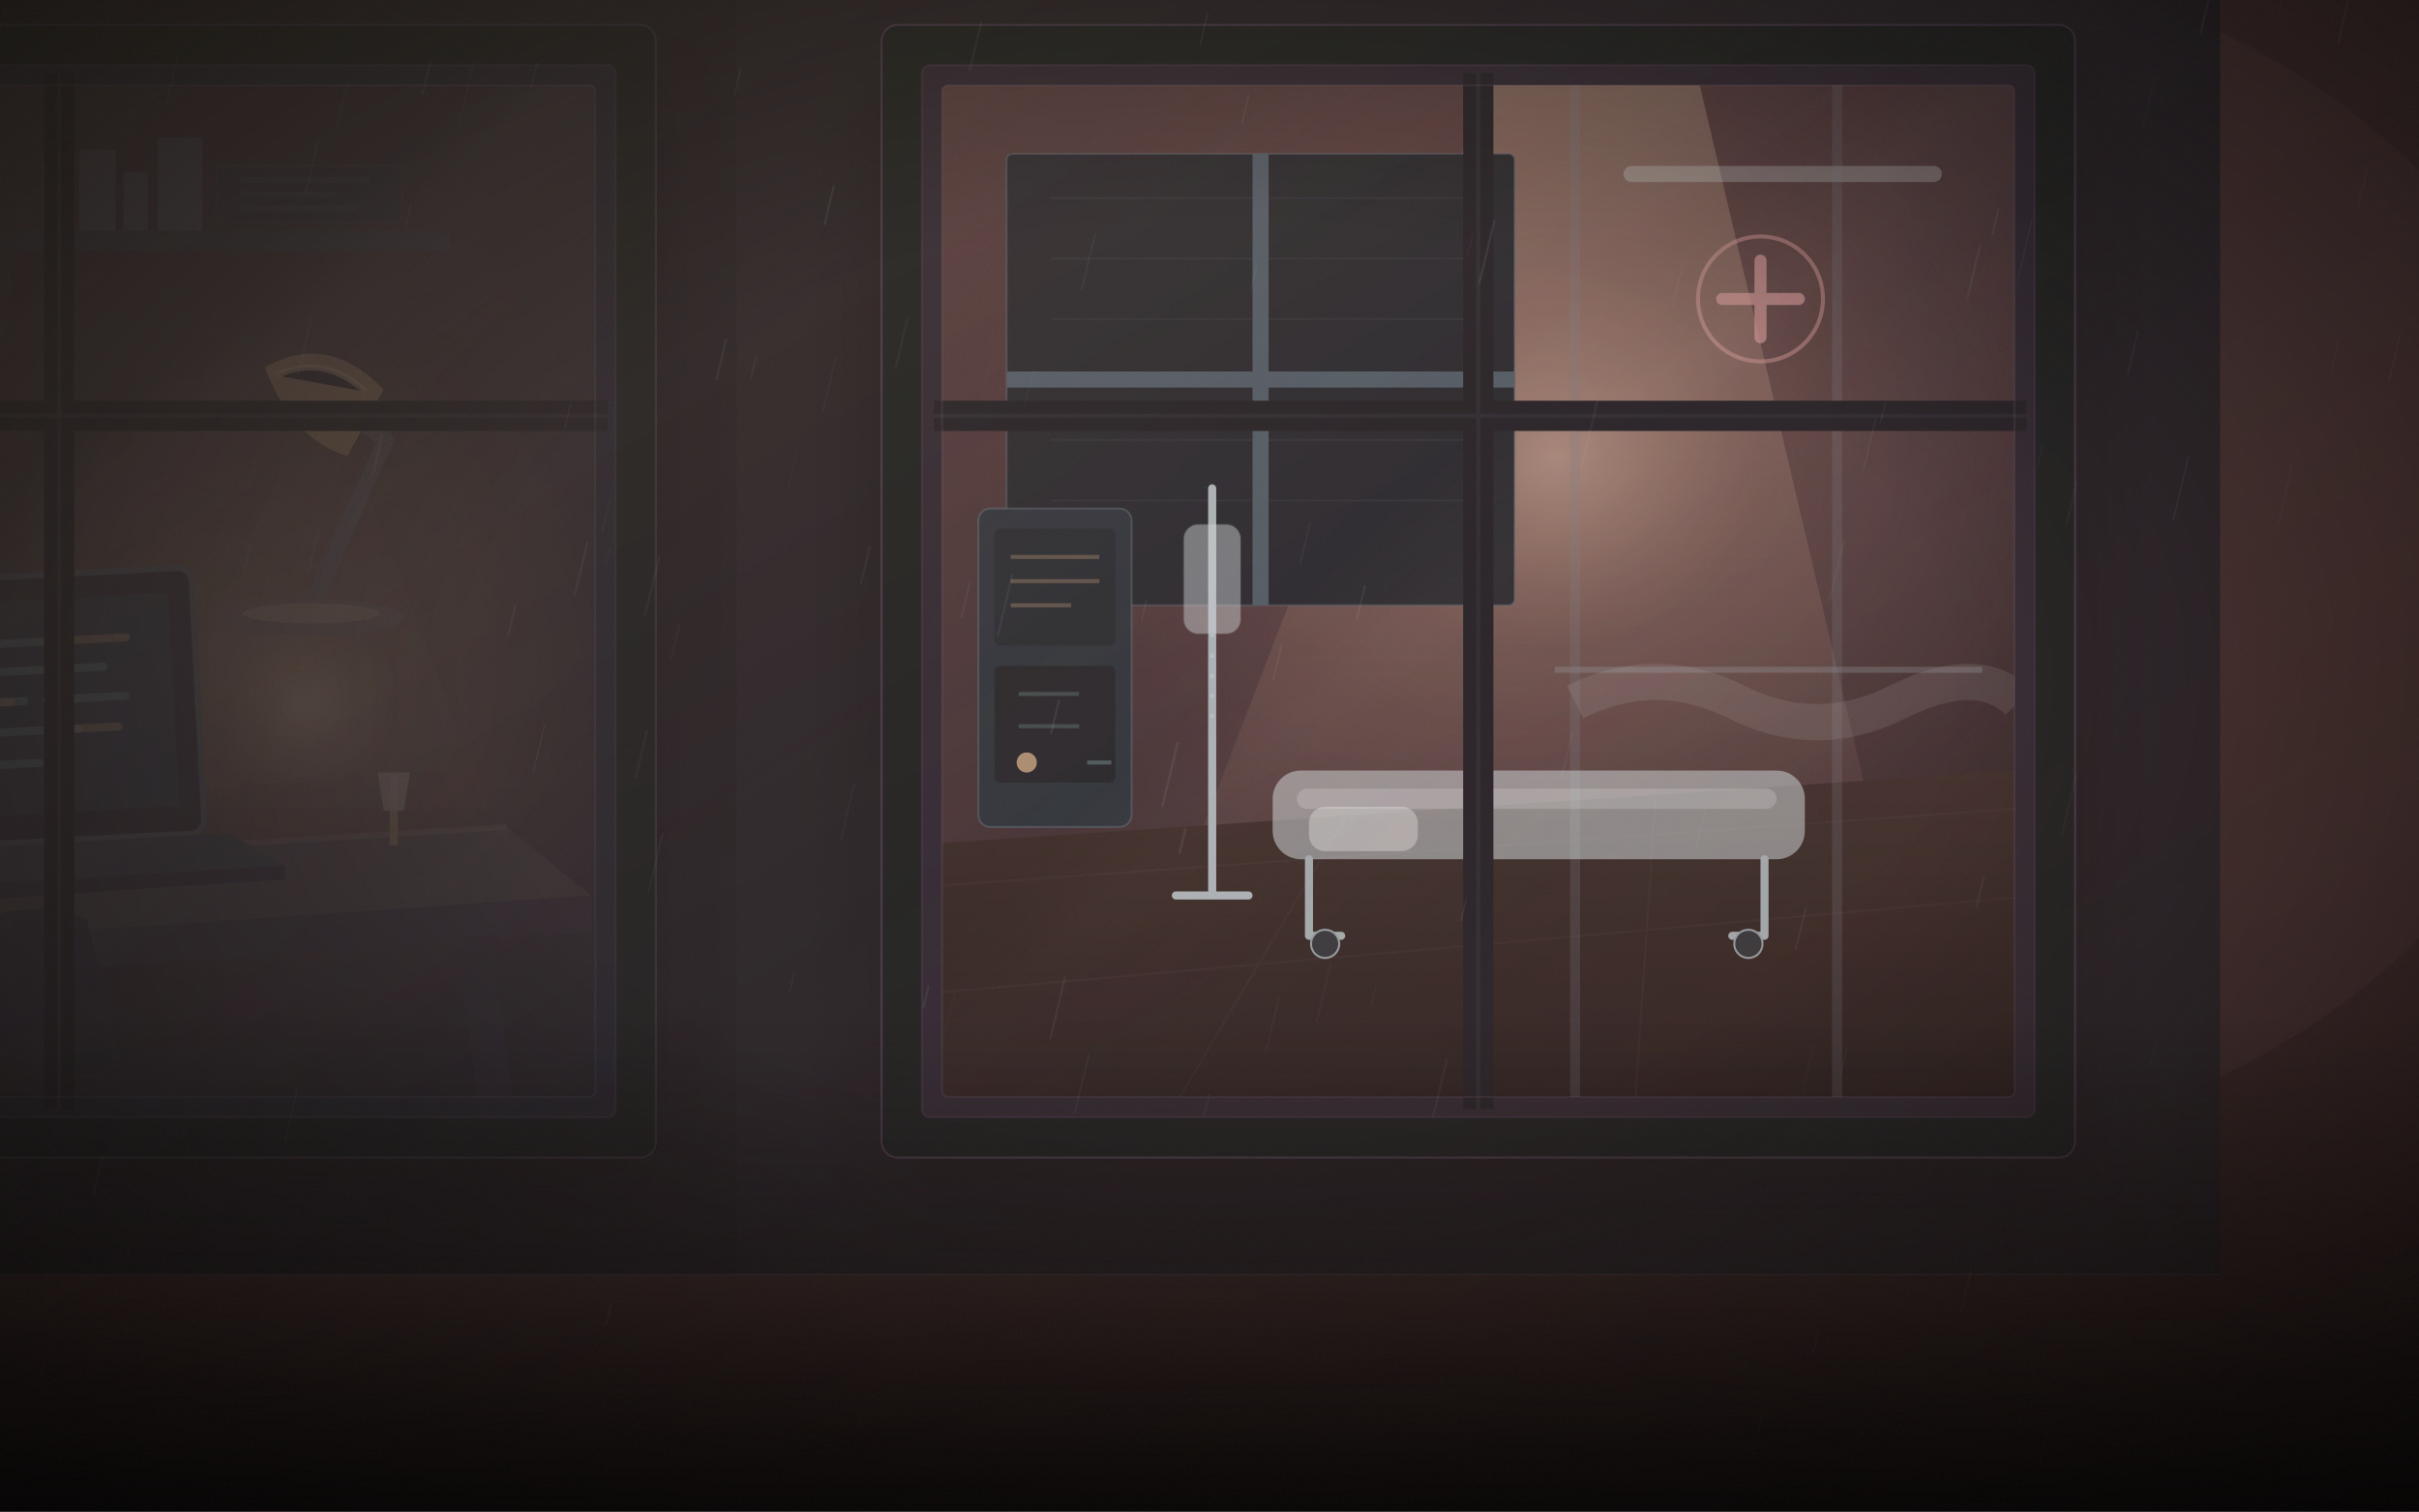
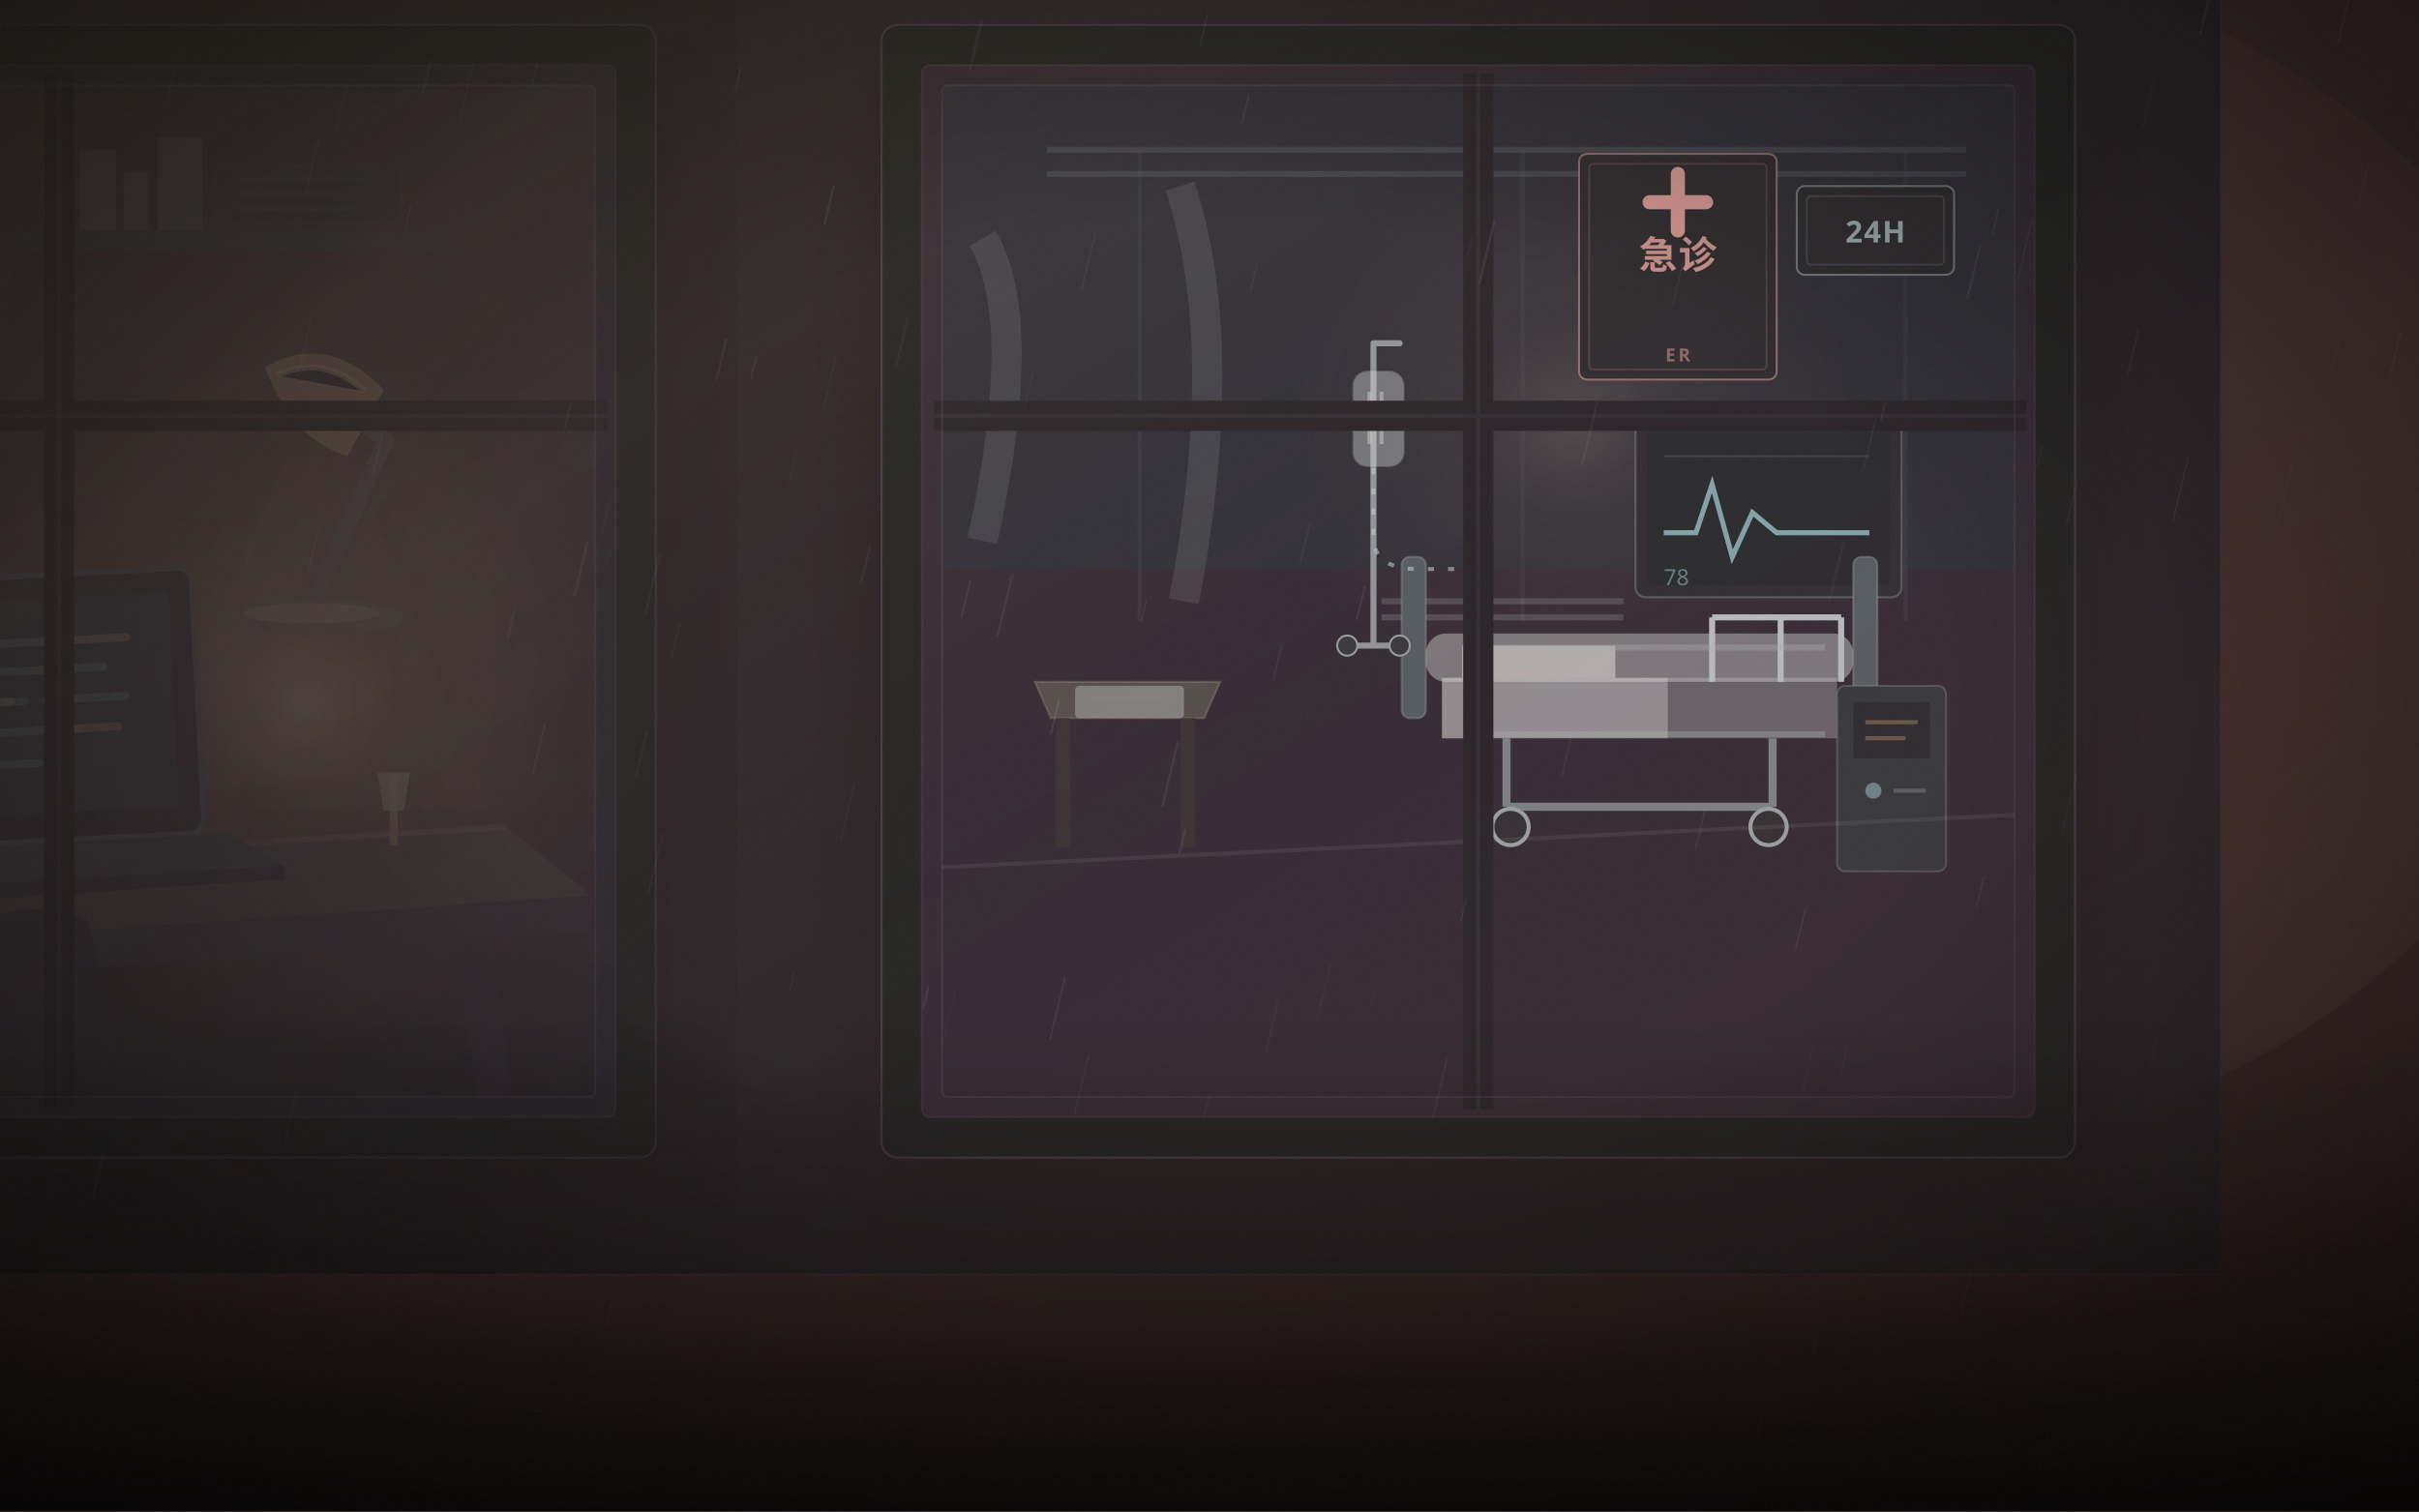
<svg xmlns="http://www.w3.org/2000/svg" viewBox="0 0 1440 900" preserveAspectRatio="xMidYMid slice" role="img" aria-labelledby="title desc">
  <style>
  .rain-drift { animation: rain-drift 11s ease-in-out infinite; }
  .mote { animation-name: mote-rise; animation-duration: 12s; animation-timing-function: ease-in-out; animation-iteration-count: infinite; opacity: 0; }
  .glow-drift { animation: glow-drift 14s ease-in-out infinite; }
  .sway { animation: sway 11s ease-in-out infinite; transform-box: fill-box; transform-origin: 50% 50%; }
  .drift { animation: drift 15s ease-in-out infinite; transform-box: fill-box; transform-origin: 50% 50%; }
  .spin { animation: spin 34s linear infinite; transform-box: fill-box; transform-origin: 50% 100%; }
  .pulse { animation: pulse 2.4s ease-in-out infinite; transform-box: fill-box; transform-origin: 50% 100%; }
  .ring { animation: ring 6.4s ease-out infinite; transform-box: fill-box; transform-origin: 50% 50%; }
  .rise { animation: rise 7s ease-in-out infinite; }
  .flow { animation: flow 7s linear infinite; }
  .blink { animation: blink 1.3s steps(2, start) infinite; }
  .signal-flow { animation: signal-flow 6s linear infinite; }
  @keyframes rain-drift { 0%, 100% { transform: translate(0px, 0px); } 50% { transform: translate(-14px, 24px); } }
  @keyframes mote-rise { 0% { opacity: 0; transform: translate(0px, 0px); } 16% { opacity: .5; } 62% { opacity: .26; } 100% { opacity: 0; transform: translate(-10px, -54px); } }
  @keyframes glow-drift { 0%, 100% { transform: translate(0px, 0px); } 50% { transform: translate(7px, -6px); } }
  @keyframes sway { 0%, 100% { transform: rotate(-1.4deg) translateY(0px); } 50% { transform: rotate(1.4deg) translateY(-4px); } }
  @keyframes drift { 0%, 100% { transform: translate(0px, 0px); } 50% { transform: translate(6px, -8px); } }
  @keyframes spin { to { transform: rotate(360deg); } }
  @keyframes pulse { 0%, 100% { transform: scaleY(.32); } 50% { transform: scaleY(1); } }
  @keyframes ring { 0% { transform: scale(.5); opacity: .55; } 68% { opacity: .14; } 100% { transform: scale(2.4); opacity: 0; } }
  @keyframes rise { 0% { opacity: 0; transform: translateY(6px); } 35% { opacity: .55; } 100% { opacity: 0; transform: translateY(-16px); } }
  @keyframes flow { to { stroke-dashoffset: -120; } }
  @keyframes blink { 0%, 49% { opacity: 1; } 50%, 100% { opacity: 0; } }
  @keyframes signal-flow { to { stroke-dashoffset: -96; } }
  @media (prefers-reduced-motion: reduce) { .anim { animation: none !important; } }
</style>
  <defs>
    <linearGradient id="night" x1="0" y1="0" x2="1" y2="1">
      <stop stop-color="#120d0c" />
      <stop offset=".46" stop-color="#2b1c1c" />
      <stop offset="1" stop-color="#160f0e" />
    </linearGradient>
    <linearGradient id="dawn" x1="0" y1="0" x2="0" y2="1">
      <stop stop-color="#e2a276" stop-opacity=".36" />
      <stop offset=".48" stop-color="#8b5e5e" stop-opacity=".15" />
      <stop offset="1" stop-color="#17110f" stop-opacity="0" />
    </linearGradient>
    <linearGradient id="warmWash" x1="0" y1="0" x2="1" y2="1">
      <stop stop-color="#efb77d" stop-opacity=".2" />
      <stop offset=".5" stop-color="#dca18c" stop-opacity=".13" />
      <stop offset="1" stop-color="#c98370" stop-opacity=".18" />
    </linearGradient>
    <linearGradient id="leftRoom" x1="0" y1="0" x2=".85" y2="1">
      <stop stop-color="#3b2c24" />
      <stop offset=".55" stop-color="#2a211d" />
      <stop offset="1" stop-color="#15100e" />
    </linearGradient>
    <linearGradient id="rightRoom" x1=".2" y1="0" x2=".8" y2="1">
      <stop stop-color="#3b292c" />
      <stop offset=".58" stop-color="#2b2025" />
      <stop offset="1" stop-color="#171114" />
    </linearGradient>
    <linearGradient id="floor" x1="0" y1="0" x2="0" y2="1">
      <stop stop-color="#261c18" />
      <stop offset="1" stop-color="#0e0b0a" />
    </linearGradient>
    <linearGradient id="glass" x1="0" y1="0" x2="1" y2="1">
      <stop stop-color="#d5b497" stop-opacity=".13" />
      <stop offset=".42" stop-color="#62483f" stop-opacity=".05" />
      <stop offset=".48" stop-color="#f4d7b6" stop-opacity=".13" />
      <stop offset="1" stop-color="#211512" stop-opacity=".03" />
    </linearGradient>
    <linearGradient id="spotlight" x1="0" y1="0" x2="0" y2="1">
      <stop stop-color="#ffe0b6" stop-opacity=".27" />
      <stop offset="1" stop-color="#d9a18b" stop-opacity="0" />
    </linearGradient>
    <linearGradient id="bottomShade" x1="0" y1="0" x2="0" y2="1">
      <stop stop-color="#100b09" stop-opacity="0" />
      <stop offset=".56" stop-color="#100b09" stop-opacity=".46" />
      <stop offset="1" stop-color="#0b0807" stop-opacity=".94" />
    </linearGradient>
    <radialGradient id="lampGlow">
      <stop stop-color="#ffe0a8" stop-opacity=".78" />
      <stop offset=".26" stop-color="#f4bd78" stop-opacity=".3" />
      <stop offset="1" stop-color="#e6a053" stop-opacity="0" />
    </radialGradient>
    <radialGradient id="stageGlow">
      <stop stop-color="#ffd8bd" stop-opacity=".48" />
      <stop offset=".35" stop-color="#dda088" stop-opacity=".18" />
      <stop offset="1" stop-color="#aa6e63" stop-opacity="0" />
    </radialGradient>
    <radialGradient id="vignette" cx=".5" cy=".45" r=".72">
      <stop offset=".42" stop-color="#000" stop-opacity="0" />
      <stop offset="1" stop-color="#000" stop-opacity=".66" />
    </radialGradient>
    <filter id="blur8" x="-50%" y="-50%" width="200%" height="200%">
      <feGaussianBlur stdDeviation="8" />
    </filter>
    <filter id="blur24" x="-50%" y="-50%" width="200%" height="200%">
      <feGaussianBlur stdDeviation="24" />
    </filter>
    <filter id="shadow" x="-30%" y="-30%" width="160%" height="160%">
      <feDropShadow dx="0" dy="16" stdDeviation="22" flood-color="#000" flood-opacity=".55" />
    </filter>
    <filter id="grain">
      <feTurbulence type="fractalNoise" baseFrequency=".72" numOctaves="3" seed="27" stitchTiles="stitch" />
      <feColorMatrix type="saturate" values="0" />
      <feComponentTransfer>
        <feFuncA type="table" tableValues="0 .075" />
      </feComponentTransfer>
    </filter>
    <clipPath id="leftClip">
      <rect x="102" y="164" width="532" height="502" rx="3" />
    </clipPath>
    <clipPath id="rightClip">
      <rect x="806" y="164" width="532" height="502" rx="3" />
    </clipPath>
  </defs>
  <rect width="1440" height="900" fill="url(#night)" />
  <ellipse cx="360" cy="340" rx="460" ry="370" fill="#b47b58" opacity=".09" />
  <ellipse cx="1100" cy="330" rx="440" ry="360" fill="#a86c6c" opacity=".1" />
  <g transform="translate(0 -60) translate(-406.4 -86.0) scale(1.2)">
    <path d="M0 112H1440V754H0Z" fill="#080d15" opacity=".9" />
    <path d="M0 112H1440M0 754H1440" stroke="#6d8296" stroke-opacity=".14" />
    <g filter="url(#shadow)">
      <rect x="72" y="134" width="592" height="562" rx="8" fill="#05090f" stroke="#344250" stroke-opacity=".55" />
      <rect x="92" y="154" width="552" height="522" rx="4" fill="#111923" stroke="#637484" stroke-opacity=".18" />
      <rect x="776" y="134" width="592" height="562" rx="8" fill="#05090f" stroke="#454057" stroke-opacity=".58" />
      <rect x="796" y="154" width="552" height="522" rx="4" fill="#171522" stroke="#756887" stroke-opacity=".18" />
    </g>
    <g opacity="0.32">
      <g clip-path="url(#leftClip)">
        <rect x="102" y="164" width="532" height="502" fill="url(#leftRoom)" />
        <ellipse cx="444" cy="440" rx="250" ry="240" fill="url(#lampGlow)" opacity=".26" />
        <path d="M102 540L634 498V666H102Z" fill="url(#floor)" />
        <path d="M102 550L634 508M102 603L634 552M210 666L328 520M420 666L448 514" stroke="#80909a" stroke-opacity=".06" />
        <rect x="126" y="192" width="188" height="266" rx="3" fill="#080e16" stroke="#4b5d6b" stroke-opacity=".5" />
        <rect x="132" y="198" width="176" height="254" fill="#0d1a28" />
        <ellipse cx="202" cy="258" rx="142" ry="124" fill="#345574" opacity=".14" />
        <path d="M120 410V332H151V366H178V294H211V350H242V270H270V324H310V462H120Z" fill="#080f19" />
        <path d="M151 350H158V360H151ZM188 318H195V329H188ZM249 294H256V305H249ZM277 346H284V357H277ZM188 374H195V385H188ZM249 338H256V349H249Z" fill="#d5b878" opacity=".48" />
        <rect x="132" y="198" width="176" height="254" fill="url(#glass)" />
        <path d="M220 198V452M132 326H308" stroke="#334652" stroke-width="8" />
        <path d="M220 198V452M132 326H308" stroke="#8295a1" stroke-opacity=".12" stroke-width="2" />
        <rect x="344" y="236" width="218" height="10" rx="2" fill="#29343e" />
        <path d="M360 202H374V236H360ZM378 196H396V236H378ZM400 207H412V236H400ZM417 190H439V236H417Z" fill="#58606a" />
        <rect x="446" y="204" width="92" height="28" rx="2" fill="#1a252f" stroke="#83919a" stroke-opacity=".15" />
        <path d="M458 211H522M458 218H506M458 225H516" stroke="#8b9ba3" stroke-opacity=".22" stroke-width="3" />
        <g class="anim glow-drift">
          <ellipse cx="490" cy="470" rx="176" ry="172" fill="url(#lampGlow)" />
        </g>
        <path d="M493 423L530 340M530 340L500 318" stroke="#5b5e60" stroke-width="8" stroke-linecap="round" />
        <path d="M470 304Q501 286 529 315L511 348Q484 340 470 304Z" fill="#c59b63" />
        <path d="M476 308Q499 297 520 316" stroke="#ffe0a4" stroke-opacity=".65" stroke-width="3" />
        <ellipse cx="493" cy="428" rx="46" ry="9" fill="#6c6558" />
        <ellipse cx="493" cy="426" rx="34" ry="5" fill="#d3b785" opacity=".55" />
        <path d="M481 348L405 523H581L514 348Z" fill="#f2bd78" opacity=".065" />
        <path d="M138 560L590 532L632 566L110 602Z" fill="#463e35" />
        <path d="M110 602L632 566V584L110 622Z" fill="#24252a" />
        <path d="M154 614L150 666M574 586L584 666" stroke="#1a1d23" stroke-width="17" />
        <path d="M138 560L590 532" stroke="#b49670" stroke-opacity=".35" stroke-width="3" />
        <rect x="247" y="408" width="190" height="132" rx="7" fill="#080d12" stroke="#4c5b64" stroke-width="3" transform="rotate(-3 342 474)" />
        <rect x="259" y="420" width="166" height="106" rx="2" fill="#102633" transform="rotate(-3 342 474)" />
        <g transform="rotate(-3 342 474)" stroke-linecap="round">
          <path d="M276 441H323M334 441H368M276 455H305M315 455H391M290 470H351M362 470H401M290 485H325M335 485H377M276 501H312M325 501H357" stroke="#75b6b6" stroke-opacity=".65" stroke-width="4" />
          <path d="M374 441H403M320 470H344M367 485H397" stroke="#d1aa72" stroke-opacity=".7" stroke-width="4" />
        </g>
        <path d="M222 548L452 535L480 551L206 568Z" fill="#293138" />
        <path d="M206 568L480 551V558L208 576Z" fill="#12181d" />
        <rect x="158" y="526" width="66" height="12" rx="2" fill="#5f5142" transform="rotate(-3 191 532)" />
        <rect x="164" y="511" width="58" height="13" rx="2" fill="#344b56" transform="rotate(-3 193 518)" />
        <path d="M534 506V541" stroke="#b28a55" stroke-width="4" />
        <path d="M526 505H542L539 524H529Z" fill="#d2c2a1" opacity=".75" />
        <path d="M322 582Q350 566 382 578L398 650H306Z" fill="#11171e" opacity=".88" />
      </g>
    </g>
    <g opacity="1.12">
-       <g clip-path="url(#rightClip)">
-         <rect x="806" y="164" width="532" height="502" fill="url(#rightRoom)" />
-         <g class="anim glow-drift">
-           <ellipse cx="1110" cy="348" rx="290" ry="268" fill="url(#stageGlow)" />
+       <rect x="806" y="164" width="532" height="240" fill="#0a222c" opacity=".44" />
+       <g class="anim glow-drift">
+         <ellipse cx="1120" cy="330" rx="150" ry="140" fill="url(#stageGlow)" opacity=".34" />
+       </g>
+       <path fill="none" d="M858 196H1314M858 208H1314" stroke="#5e737d" stroke-opacity=".3" stroke-width="3" />
+       <path fill="none" d="M904 196V430M1094 196V430M1284 196V430" stroke="#334a54" stroke-opacity=".24" stroke-width="2" />
+       <g transform="translate(1122 198)">
+         <rect width="98" height="112" rx="4" fill="#0d161c" stroke="#e0a09b" stroke-opacity=".55" />
+         <rect x="5" y="5" width="88" height="102" rx="2" fill="none" stroke="#e0a09b" stroke-opacity=".18" />
+         <path fill="none" d="M49 24H49M49 10V38M35 24H63" stroke="#dd9b95" stroke-width="7" stroke-linecap="round" />
+         <text x="49" y="57" font-family="'PingFang SC','Hiragino Sans GB','Microsoft YaHei',sans-serif" font-size="19" font-weight="600" fill="#e0a09b" fill-opacity="0.92" text-anchor="middle" letter-spacing="0.6">急诊</text>
+         <text x="49" y="103" font-family="'PingFang SC','Hiragino Sans GB','Microsoft YaHei',sans-serif" font-size="9" font-weight="600" fill="#e0a09b" fill-opacity="0.55" text-anchor="middle" letter-spacing="1.4">ER</text>
+       </g>
+       <g transform="translate(1230 214)">
+         <rect width="78" height="44" rx="4" fill="#0d161c" stroke="#9fc3c7" stroke-opacity=".55" />
+         <rect x="5" y="5" width="68" height="34" rx="2" fill="none" stroke="#9fc3c7" stroke-opacity=".18" />
+         <text x="39" y="28" font-family="'PingFang SC','Hiragino Sans GB','Microsoft YaHei',sans-serif" font-size="14.96" font-weight="600" fill="#9fc3c7" fill-opacity="0.92" text-anchor="middle" letter-spacing="0.6">24H</text>
+       </g>
+       <g transform="translate(1150 330)">
+         <rect width="132" height="88" rx="5" fill="#101920" stroke="#8fa1a8" stroke-opacity=".4" />
+         <rect x="6" y="6" width="120" height="76" rx="2" fill="#09151c" />
+         <path d="M14 56H30L38 32L48 68L58 46L70 56H116" fill="none" stroke="#8fd0d6" stroke-opacity=".8" stroke-width="2.5" />
+         <path fill="none" d="M14 18H116" stroke="#8fd0d6" stroke-opacity=".16" />
+         <text x="14" y="82" font-family="'PingFang SC','Hiragino Sans GB','Microsoft YaHei',sans-serif" font-size="11" fill="#8fd0d6" fill-opacity=".55">78</text>
+       </g>
+       <g transform="translate(1024 420)">
+         <path fill="none" d="M0 0H120M0 8H120" stroke="#8b9ba2" stroke-opacity=".3" stroke-width="3" />
+         <g transform="translate(10 56)">
+           <rect x="0" y="-78" width="12" height="80" rx="4" fill="#3f525a" stroke="#a7b8bc" stroke-opacity=".32" />
+           <rect x="224" y="-78" width="12" height="80" rx="4" fill="#3f525a" stroke="#a7b8bc" stroke-opacity=".32" />
+           <rect x="12" y="-40" width="212" height="24" rx="10" fill="#dce8e8" opacity=".44" />
+           <path d="M20 -18H216V12H20Z" fill="#c9dadb" opacity=".34" />
+           <path d="M20 -18H132V12H20Z" fill="#eef6f4" opacity=".34" />
+           <path d="M30 -34H106V-18H30Z" fill="#f1f6f2" opacity=".52" />
+           <path fill="none" d="M154 -48H218M154 -48V-16M188 -48V-16M218 -48V-16" stroke="#b6c8cb" stroke-width="3" />
+           <path fill="none" d="M42 -33H210M42 10H210" stroke="#a9bbbe" stroke-opacity=".36" stroke-width="3" />
+           <path fill="none" d="M52 12V46M184 12V46M52 46H184" stroke="#6d7f85" stroke-width="4" />
+           <circle cx="54" cy="56" r="9" fill="#161d22" stroke="#93a6aa" stroke-width="2" />
+           <circle cx="182" cy="56" r="9" fill="#161d22" stroke="#93a6aa" stroke-width="2" />
        </g>
-         <path d="M1080 156H1180L1300 666H884Z" fill="url(#spotlight)" />
-         <path d="M806 540L1338 504V666H806Z" fill="url(#floor)" />
-         <path d="M806 561L1338 523M806 614L1338 567M924 666L1008 524M1150 666L1160 516" stroke="#a392b1" stroke-opacity=".055" />
-         <rect x="838" y="198" width="252" height="224" rx="3" fill="#0b151d" stroke="#506474" stroke-opacity=".45" />
-         <path d="M860 220H1068M860 250H1068M860 280H1068M860 310H1068M860 340H1068M860 370H1068" stroke="#8b9ba3" stroke-opacity=".08" />
-         <path d="M838 310H1090M964 198V422" stroke="#3c5260" stroke-width="8" />
-         <circle cx="1212" cy="270" r="31" fill="none" stroke="#d79a9a" stroke-opacity=".5" stroke-width="2" />
-         <path d="M1212 251V289M1193 270H1231" stroke="#d79a9a" stroke-opacity=".66" stroke-width="6" stroke-linecap="round" />
-         <g class="anim blink">
-           <rect x="1144" y="204" width="158" height="8" rx="4" fill="#d6eef0" opacity=".32" />
-         </g>
-         <path d="M1110 454H1322" stroke="#9bb0b8" stroke-opacity=".28" stroke-width="3" />
-         <path d="M1120 164V666M1250 164V666" stroke="#6e7c88" stroke-opacity=".24" stroke-width="5" />
-         <path d="M1120 470Q1160 450 1200 470T1280 470T1340 470" fill="none" stroke="#d8e5e6" stroke-opacity=".12" stroke-width="18" />
-         <g transform="translate(970 504)">
-           <rect width="264" height="44" rx="14" fill="#c9dde1" opacity=".58" />
-           <rect x="12" y="9" width="238" height="10" rx="5" fill="#f1f8f7" opacity=".24" />
-           <rect x="18" y="18" width="54" height="22" rx="8" fill="#eef7f5" opacity=".42" />
-           <path d="M18 44V82M244 44V82M18 82H34M228 82H244" stroke="#9fb4b9" stroke-width="4" stroke-linecap="round" />
-           <circle cx="26" cy="86" r="7" fill="#1b252b" stroke="#8da2a8" />
-           <circle cx="236" cy="86" r="7" fill="#1b252b" stroke="#8da2a8" />
-         </g>
-         <g transform="translate(920 364)">
-           <path d="M20 0V202M2 202H38" stroke="#aabec5" stroke-width="4" stroke-linecap="round" />
-           <rect x="6" y="18" width="28" height="54" rx="7" fill="#d8ecef" opacity=".46" stroke="#d8ecef" stroke-opacity=".24" />
-           <path d="M20 72V122" stroke="#c5e3e7" stroke-opacity=".5" stroke-width="2" stroke-dasharray="2 8" />
-         </g>
-         <g transform="translate(824 374)">
-           <rect width="76" height="158" rx="6" fill="#13232d" stroke="#5c7684" stroke-opacity=".42" />
-           <rect x="8" y="10" width="60" height="58" rx="3" fill="#0b1821" />
-           <path d="M16 24H60M16 36H60M16 48H46" stroke="#e0b982" stroke-opacity=".3" stroke-width="2" />
-           <rect x="8" y="78" width="60" height="58" rx="3" fill="#0a1318" />
-           <path d="M20 92H50M20 108H50" stroke="#8fc8c8" stroke-opacity=".24" stroke-width="2" />
-           <circle cx="24" cy="126" r="5" fill="#e1be8f" opacity=".74" />
-           <path d="M54 126H66" stroke="#8fc8c8" stroke-opacity=".34" stroke-width="2" />
-         </g>
-         <rect x="806" y="164" width="532" height="502" fill="url(#glass)" opacity=".26" />
-       </g>
+       </g>
+       <g transform="translate(1020 300)">
+         <path fill="none" d="M0 -8V142M-17 142H17M0 -8H13" stroke="#b8c9cc" stroke-opacity=".72" stroke-width="3" stroke-linecap="round" />
+         <rect x="-10" y="6" width="25" height="47" rx="7" fill="#d9eef0" opacity=".4" stroke="#d9eef0" stroke-opacity=".45" />
+         <path fill="none" d="M-2 16V42M4 16V42" stroke="#effafa" stroke-opacity=".4" stroke-width="2" />
+         <path d="M0 54V88Q0 104 22 104H54" fill="none" stroke="#c9e4e6" stroke-opacity=".55" stroke-width="2" stroke-dasharray="3 7" />
+         <circle cx="-13" cy="142" r="5" fill="#1c252a" stroke="#8fa2a7" />
+         <circle cx="13" cy="142" r="5" fill="#1c252a" stroke="#8fa2a7" />
+       </g>
+       <g transform="translate(852 460)">
+         <path d="M0 0H92L84 18H8Z" fill="#3d413f" stroke="#a6a18e" stroke-opacity=".3" />
+         <path fill="none" d="M14 18V82M76 18V82" stroke="#1d2021" stroke-width="7" />
+         <rect x="20" y="2" width="54" height="16" rx="2" fill="#c9d8d7" opacity=".4" />
+         <path fill="none" d="M28 8H66" stroke="#7c8b89" stroke-opacity=".4" stroke-width="2" />
+       </g>
+       <g transform="translate(1250 462)">
+         <rect width="54" height="92" rx="4" fill="#18252b" stroke="#7f8d92" stroke-opacity=".38" />
+         <rect x="8" y="8" width="38" height="28" fill="#0b151a" />
+         <path fill="none" d="M14 18H40M14 26H34" stroke="#d9b178" stroke-opacity=".35" stroke-width="2" />
+         <circle cx="18" cy="52" r="4" fill="#8fd0d6" opacity=".55" />
+         <path fill="none" d="M28 52H44" stroke="#a9b8ba" stroke-opacity=".3" stroke-width="2" />
+       </g>
+       <path d="M826 240Q850 280 826 390M924 214Q950 292 926 420" fill="none" stroke="#d5e2e1" stroke-opacity=".12" stroke-width="15" />
+       <path fill="none" d="M806 552L1338 526" stroke="#9db1b5" stroke-opacity=".12" stroke-width="2" />
    </g>
    <rect x="102" y="164" width="532" height="502" fill="url(#glass)" opacity=".32" />
    <path d="M368 158V672M98 328H640M1072 158V672M802 328H1344" stroke="#080d14" stroke-width="15" />
    <path d="M368 158V672M98 328H640M1072 158V672M802 328H1344" stroke="#607080" stroke-opacity=".12" stroke-width="2" />
    <rect x="102" y="164" width="532" height="502" rx="3" fill="none" stroke="#9aabba" stroke-opacity=".12" />
    <rect x="806" y="164" width="532" height="502" rx="3" fill="none" stroke="#aa9bb8" stroke-opacity=".12" />
  </g>
  <g class="anim rain-drift" stroke="#c5d8e5" stroke-linecap="round" opacity="0.12">
    <line x1="-29.7" y1="505.6" x2="-34.8" y2="526.9" stroke-width="1.0" opacity="0.45" />
    <line x1="1392.6" y1="201.8" x2="1387.9" y2="221.0" stroke-width="0.9" opacity="0.35" />
    <line x1="523.1" y1="-63.8" x2="517.8" y2="-41.6" stroke-width="1.5" opacity="0.49" />
    <line x1="441.0" y1="40.7" x2="437.2" y2="56.5" stroke-width="1.0" opacity="0.72" />
    <line x1="394.5" y1="496.3" x2="386.0" y2="531.6" stroke-width="0.7" opacity="0.75" />
    <line x1="324.2" y1="431.7" x2="317.4" y2="460.1" stroke-width="0.8" opacity="0.81" />
    <line x1="872.7" y1="535.7" x2="869.7" y2="548.1" stroke-width="0.9" opacity="0.77" />
    <line x1="1315.2" y1="-2.3" x2="1310.0" y2="19.6" stroke-width="1.4" opacity="0.76" />
    <line x1="1015.3" y1="481.2" x2="1009.4" y2="505.5" stroke-width="0.9" opacity="0.58" />
    <line x1="1471.5" y1="-31.5" x2="1463.2" y2="3.3" stroke-width="1.0" opacity="0.71" />
    <line x1="1054.8" y1="880.7" x2="1049.5" y2="902.4" stroke-width="1.0" opacity="0.66" />
    <line x1="743.3" y1="56.8" x2="739.3" y2="73.5" stroke-width="1.1" opacity="0.61" />
    <line x1="634.0" y1="581.9" x2="625.3" y2="618.2" stroke-width="1.2" opacity="0.62" />
    <line x1="496.3" y1="110.8" x2="490.9" y2="133.4" stroke-width="1.2" opacity="0.84" />
    <line x1="779.8" y1="311.6" x2="774.1" y2="335.1" stroke-width="1.3" opacity="0.40" />
    <line x1="812.5" y1="349.0" x2="807.7" y2="368.8" stroke-width="1.2" opacity="0.72" />
    <line x1="517.7" y1="325.7" x2="512.4" y2="347.7" stroke-width="1.2" opacity="0.49" />
    <line x1="1526.4" y1="858.3" x2="1520.0" y2="884.7" stroke-width="1.6" opacity="0.84" />
    <line x1="432.2" y1="202.3" x2="426.6" y2="225.7" stroke-width="1.5" opacity="0.82" />
    <line x1="1282.7" y1="46.3" x2="1275.5" y2="76.5" stroke-width="0.9" opacity="0.34" />
    <line x1="761.2" y1="594.5" x2="753.8" y2="625.6" stroke-width="1.4" opacity="0.30" />
    <line x1="648.1" y1="628.2" x2="639.7" y2="663.1" stroke-width="1.0" opacity="0.50" />
    <line x1="1209.8" y1="130.2" x2="1200.9" y2="167.5" stroke-width="0.6" opacity="0.77" />
    <line x1="1116.7" y1="248.8" x2="1109.3" y2="279.7" stroke-width="0.9" opacity="0.54" />
    <line x1="682.5" y1="357.0" x2="679.6" y2="369.3" stroke-width="0.8" opacity="0.67" />
    <line x1="227.6" y1="259.1" x2="222.0" y2="282.5" stroke-width="1.5" opacity="0.57" />
    <line x1="1450.0" y1="564.0" x2="1447.2" y2="575.7" stroke-width="1.0" opacity="0.47" />
    <line x1="701.0" y1="442.4" x2="692.0" y2="480.0" stroke-width="1.5" opacity="0.74" />
    <line x1="1425.4" y1="769.7" x2="1422.9" y2="780.2" stroke-width="0.6" opacity="0.56" />
    <line x1="27.3" y1="805.5" x2="23.2" y2="822.5" stroke-width="1.4" opacity="0.32" />
    <line x1="795.0" y1="935.5" x2="789.9" y2="956.8" stroke-width="1.0" opacity="0.60" />
    <line x1="1514.8" y1="364.9" x2="1508.5" y2="391.3" stroke-width="1.4" opacity="0.64" />
    <line x1="1049.1" y1="842.8" x2="1043.3" y2="867.1" stroke-width="1.1" opacity="0.70" />
    <line x1="508.5" y1="466.7" x2="500.5" y2="500.0" stroke-width="1.2" opacity="0.25" />
    <line x1="815.7" y1="895.5" x2="810.0" y2="919.2" stroke-width="1.0" opacity="0.80" />
    <line x1="1318.1" y1="809.2" x2="1311.3" y2="837.3" stroke-width="0.7" opacity="0.39" />
    <line x1="652.0" y1="139.1" x2="643.9" y2="172.6" stroke-width="0.8" opacity="0.59" />
    <line x1="1236.3" y1="286.9" x2="1230.2" y2="312.1" stroke-width="1.4" opacity="0.36" />
    <line x1="1099.6" y1="623.7" x2="1095.8" y2="639.6" stroke-width="0.7" opacity="0.47" />
    <line x1="719.8" y1="651.9" x2="716.8" y2="664.2" stroke-width="1.5" opacity="0.37" />
    <line x1="909.9" y1="946.3" x2="903.1" y2="974.6" stroke-width="1.4" opacity="0.84" />
    <line x1="1236.0" y1="461.3" x2="1227.6" y2="496.2" stroke-width="1.4" opacity="0.32" />
    <line x1="861.3" y1="630.7" x2="853.0" y2="665.3" stroke-width="1.3" opacity="0.51" />
    <line x1="472.9" y1="579.0" x2="469.9" y2="591.1" stroke-width="0.6" opacity="0.54" />
    <line x1="1409.6" y1="98.6" x2="1403.8" y2="122.9" stroke-width="1.4" opacity="0.37" />
    <line x1="284.3" y1="-60.5" x2="279.1" y2="-38.8" stroke-width="1.0" opacity="0.69" />
    <line x1="561.0" y1="-57.1" x2="554.0" y2="-27.8" stroke-width="1.4" opacity="0.30" />
    <line x1="1081.9" y1="794.9" x2="1079.3" y2="806.1" stroke-width="1.1" opacity="0.78" />
    <line x1="1219.0" y1="852.4" x2="1212.4" y2="879.9" stroke-width="1.4" opacity="0.76" />
    <line x1="1079.2" y1="964.2" x2="1075.8" y2="978.4" stroke-width="0.6" opacity="0.62" />
    <line x1="-4.9" y1="-64.4" x2="-13.3" y2="-29.7" stroke-width="1.2" opacity="0.60" />
    <line x1="404.5" y1="371.5" x2="399.6" y2="392.0" stroke-width="1.1" opacity="0.58" />
    <line x1="189.7" y1="315.1" x2="183.6" y2="340.6" stroke-width="0.8" opacity="0.61" />
    <line x1="1527.6" y1="745.9" x2="1520.0" y2="777.4" stroke-width="0.8" opacity="0.52" />
    <line x1="1075.0" y1="540.4" x2="1069.0" y2="565.1" stroke-width="0.9" opacity="0.65" />
    <line x1="1013.6" y1="963.4" x2="1010.1" y2="978.0" stroke-width="1.0" opacity="0.60" />
    <line x1="339.9" y1="240.0" x2="336.3" y2="255.0" stroke-width="1.1" opacity="0.58" />
    <line x1="176.9" y1="649.0" x2="169.4" y2="680.0" stroke-width="0.8" opacity="0.70" />
    <line x1="540.3" y1="189.4" x2="533.4" y2="218.3" stroke-width="1.5" opacity="0.40" />
    <line x1="1131.0" y1="908.0" x2="1127.6" y2="921.9" stroke-width="1.4" opacity="0.50" />
    <line x1="1215.7" y1="265.7" x2="1212.8" y2="277.9" stroke-width="0.7" opacity="0.54" />
    <line x1="206.9" y1="49.5" x2="200.4" y2="76.5" stroke-width="1.5" opacity="0.31" />
    <line x1="889.5" y1="131.8" x2="880.7" y2="168.5" stroke-width="1.5" opacity="0.79" />
    <line x1="1499.9" y1="841.2" x2="1495.1" y2="861.4" stroke-width="0.7" opacity="0.35" />
    <line x1="1464.8" y1="-52.7" x2="1455.9" y2="-16.0" stroke-width="1.1" opacity="0.63" />
    <line x1="392.5" y1="331.1" x2="384.1" y2="365.8" stroke-width="1.6" opacity="0.61" />
    <line x1="1512.5" y1="985.8" x2="1505.9" y2="1012.9" stroke-width="0.7" opacity="0.75" />
    <line x1="705.5" y1="494.2" x2="702.3" y2="507.4" stroke-width="1.6" opacity="0.76" />
    <line x1="185.5" y1="189.1" x2="177.3" y2="223.6" stroke-width="1.3" opacity="0.50" />
    <line x1="763.0" y1="383.9" x2="758.0" y2="404.7" stroke-width="1.3" opacity="0.48" />
    <line x1="1472.2" y1="835.1" x2="1464.1" y2="868.9" stroke-width="1.0" opacity="0.61" />
    <line x1="64.6" y1="10.1" x2="60.3" y2="28.0" stroke-width="1.2" opacity="0.28" />
    <line x1="577.5" y1="346.0" x2="572.4" y2="367.3" stroke-width="1.0" opacity="0.68" />
    <line x1="1189.7" y1="124.4" x2="1186.1" y2="139.8" stroke-width="1.3" opacity="0.71" />
    <line x1="1122.3" y1="239.7" x2="1119.5" y2="251.4" stroke-width="1.2" opacity="0.42" />
    <line x1="106.7" y1="30.2" x2="99.0" y2="62.3" stroke-width="1.3" opacity="0.39" />
    <line x1="1173.4" y1="756.0" x2="1167.3" y2="781.3" stroke-width="1.0" opacity="0.60" />
    <line x1="149.2" y1="324.4" x2="145.7" y2="338.8" stroke-width="1.0" opacity="0.45" />
    <line x1="189.6" y1="83.2" x2="182.0" y2="115.1" stroke-width="0.8" opacity="0.71" />
    <line x1="1528.3" y1="779.3" x2="1521.3" y2="808.6" stroke-width="1.1" opacity="0.74" />
    <line x1="618.6" y1="909.3" x2="610.9" y2="941.5" stroke-width="0.8" opacity="0.55" />
    <line x1="855.8" y1="-57.4" x2="853.1" y2="-46.3" stroke-width="1.1" opacity="0.44" />
    <line x1="363.7" y1="776.7" x2="360.9" y2="788.6" stroke-width="1.5" opacity="0.82" />
    <line x1="738.3" y1="889.7" x2="733.7" y2="908.9" stroke-width="1.1" opacity="0.21" />
    <line x1="541.4" y1="882.8" x2="536.7" y2="902.4" stroke-width="0.6" opacity="0.24" />
    <line x1="61.1" y1="688.1" x2="55.3" y2="712.3" stroke-width="1.4" opacity="0.59" />
    <line x1="580.6" y1="927.1" x2="574.5" y2="952.5" stroke-width="1.2" opacity="0.62" />
    <line x1="39.8" y1="36.6" x2="32.1" y2="68.8" stroke-width="0.8" opacity="0.34" />
    <line x1="838.4" y1="938.0" x2="833.7" y2="957.6" stroke-width="1.1" opacity="0.82" />
    <line x1="450.0" y1="213.1" x2="447.0" y2="225.4" stroke-width="1.1" opacity="0.58" />
    <line x1="602.6" y1="342.2" x2="594.0" y2="378.2" stroke-width="1.4" opacity="0.61" />
    <line x1="950.8" y1="239.2" x2="941.8" y2="277.0" stroke-width="1.4" opacity="0.50" />
    <line x1="1455.6" y1="173.2" x2="1449.1" y2="200.1" stroke-width="1.1" opacity="0.69" />
    <line x1="282.0" y1="37.2" x2="273.1" y2="74.3" stroke-width="0.7" opacity="0.63" />
    <line x1="78.0" y1="739.8" x2="74.5" y2="754.4" stroke-width="1.4" opacity="0.32" />
    <line x1="1002.0" y1="155.9" x2="995.8" y2="181.6" stroke-width="0.7" opacity="0.58" />
    <line x1="497.6" y1="212.8" x2="489.8" y2="245.2" stroke-width="0.8" opacity="0.42" />
    <line x1="1178.7" y1="146.3" x2="1171.2" y2="177.4" stroke-width="1.3" opacity="0.70" />
    <line x1="748.1" y1="158.2" x2="744.8" y2="172.1" stroke-width="1.0" opacity="0.48" />
    <line x1="1501.8" y1="153.5" x2="1492.8" y2="191.1" stroke-width="0.8" opacity="0.60" />
    <line x1="981.6" y1="-58.1" x2="978.8" y2="-46.1" stroke-width="0.9" opacity="0.61" />
    <line x1="718.9" y1="8.1" x2="714.4" y2="26.9" stroke-width="0.9" opacity="0.77" />
    <line x1="552.7" y1="587.4" x2="549.8" y2="599.5" stroke-width="1.4" opacity="0.64" />
    <line x1="725.8" y1="-62.2" x2="720.1" y2="-38.5" stroke-width="1.0" opacity="0.49" />
    <line x1="1411.6" y1="-70.9" x2="1403.5" y2="-37.3" stroke-width="1.4" opacity="0.82" />
    <line x1="568.8" y1="589.3" x2="560.5" y2="624.1" stroke-width="0.6" opacity="0.24" />
    <line x1="819.0" y1="587.4" x2="816.2" y2="599.0" stroke-width="1.0" opacity="0.23" />
    <line x1="1348.8" y1="881.0" x2="1344.1" y2="900.6" stroke-width="0.8" opacity="0.41" />
    <line x1="1495.8" y1="817.2" x2="1488.6" y2="847.4" stroke-width="1.6" opacity="0.49" />
    <line x1="1272.8" y1="197.0" x2="1266.6" y2="223.1" stroke-width="1.1" opacity="0.51" />
    <line x1="887.5" y1="875.9" x2="881.7" y2="900.0" stroke-width="0.9" opacity="0.43" />
    <line x1="1181.0" y1="522.0" x2="1176.6" y2="540.0" stroke-width="1.4" opacity="0.52" />
    <line x1="349.6" y1="323.2" x2="342.1" y2="354.4" stroke-width="1.4" opacity="0.74" />
    <line x1="1284.2" y1="616.9" x2="1280.2" y2="633.6" stroke-width="0.7" opacity="0.41" />
    <line x1="876.8" y1="139.2" x2="873.6" y2="152.5" stroke-width="0.9" opacity="0.32" />
    <line x1="615.2" y1="220.4" x2="609.6" y2="243.7" stroke-width="0.9" opacity="0.26" />
    <line x1="258.9" y1="932.3" x2="253.3" y2="955.8" stroke-width="0.6" opacity="0.21" />
    <line x1="935.7" y1="437.2" x2="929.7" y2="462.4" stroke-width="1.2" opacity="0.44" />
    <line x1="1097.4" y1="322.9" x2="1089.0" y2="358.0" stroke-width="1.4" opacity="0.39" />
    <line x1="792.3" y1="573.1" x2="783.9" y2="608.1" stroke-width="1.3" opacity="0.24" />
    <line x1="319.8" y1="37.8" x2="316.4" y2="51.7" stroke-width="1.3" opacity="0.63" />
    <line x1="3.1" y1="4.0" x2="-5.8" y2="40.7" stroke-width="1.1" opacity="0.46" />
    <line x1="1361.0" y1="-9.6" x2="1356.2" y2="10.4" stroke-width="0.7" opacity="0.34" />
    <line x1="306.8" y1="360.8" x2="302.5" y2="378.6" stroke-width="1.4" opacity="0.64" />
    <line x1="363.2" y1="326.3" x2="360.8" y2="336.3" stroke-width="1.5" opacity="0.29" />
    <line x1="1302.6" y1="272.5" x2="1293.7" y2="309.8" stroke-width="0.8" opacity="0.78" />
    <line x1="385.1" y1="435.2" x2="378.5" y2="462.7" stroke-width="1.5" opacity="0.63" />
    <line x1="136.2" y1="951.5" x2="131.0" y2="973.3" stroke-width="1.0" opacity="0.20" />
    <line x1="1428.9" y1="198.5" x2="1422.2" y2="226.4" stroke-width="0.8" opacity="0.62" />
    <line x1="-5.1" y1="581.2" x2="-10.6" y2="604.2" stroke-width="0.9" opacity="0.54" />
    <line x1="244.6" y1="121.9" x2="241.4" y2="134.9" stroke-width="0.9" opacity="0.83" />
    <line x1="916.2" y1="-82.6" x2="909.7" y2="-55.6" stroke-width="0.8" opacity="0.29" />
    <line x1="1462.2" y1="139.1" x2="1453.7" y2="174.4" stroke-width="1.5" opacity="0.60" />
    <line x1="256.4" y1="36.1" x2="251.7" y2="55.6" stroke-width="1.4" opacity="0.72" />
    <line x1="1327.5" y1="973.5" x2="1323.3" y2="990.9" stroke-width="1.4" opacity="0.54" />
    <line x1="1079.4" y1="623.2" x2="1073.1" y2="649.6" stroke-width="0.9" opacity="0.26" />
    <line x1="1412.8" y1="977.7" x2="1409.7" y2="990.5" stroke-width="1.2" opacity="0.63" />
    <line x1="662.5" y1="794.9" x2="658.5" y2="811.8" stroke-width="1.1" opacity="0.21" />
    <line x1="363.2" y1="297.0" x2="358.4" y2="316.9" stroke-width="1.1" opacity="0.45" />
    <line x1="513.7" y1="840.0" x2="511.2" y2="850.2" stroke-width="1.2" opacity="0.73" />
    <line x1="734.3" y1="-52.1" x2="729.4" y2="-31.8" stroke-width="1.0" opacity="0.78" />
    <line x1="1398.1" y1="-0.5" x2="1391.9" y2="25.2" stroke-width="1.3" opacity="0.76" />
    <line x1="584.1" y1="13.4" x2="577.3" y2="41.8" stroke-width="1.5" opacity="0.60" />
    <line x1="1364.4" y1="277.4" x2="1356.0" y2="312.5" stroke-width="0.7" opacity="0.52" />
    <line x1="362.8" y1="822.4" x2="354.6" y2="856.3" stroke-width="0.7" opacity="0.56" />
    <line x1="1247.5" y1="-86.2" x2="1244.1" y2="-72.1" stroke-width="1.6" opacity="0.32" />
    <line x1="630.4" y1="417.0" x2="625.7" y2="436.8" stroke-width="1.2" opacity="0.84" />
    <line x1="474.2" y1="269.5" x2="469.4" y2="289.5" stroke-width="0.8" opacity="0.29" />
    <line x1="190.1" y1="824.6" x2="185.0" y2="845.8" stroke-width="0.8" opacity="0.36" />
    <line x1="309.0" y1="859.8" x2="304.6" y2="877.9" stroke-width="1.4" opacity="0.58" />
  </g>
  <g fill="#efd6ad" opacity=".55">
    <circle class="anim mote" cx="130.6" cy="160.2" r="0.9" style="animation-duration:19.8s;animation-delay:-9.9s" />
    <circle class="anim mote" cx="550.7" cy="524.0" r="1.4" style="animation-duration:14.9s;animation-delay:-0.2s" />
    <circle class="anim mote" cx="594.5" cy="444.3" r="1.9" style="animation-duration:12.0s;animation-delay:-3.1s" />
    <circle class="anim mote" cx="497.8" cy="554.2" r="1.5" style="animation-duration:14.5s;animation-delay:-1.1s" />
    <circle class="anim mote" cx="680.6" cy="534.0" r="2.3" style="animation-duration:17.8s;animation-delay:-11.0s" />
    <circle class="anim mote" cx="298.3" cy="412.2" r="2.2" style="animation-duration:14.4s;animation-delay:-11.1s" />
    <circle class="anim mote" cx="754.9" cy="362.5" r="0.7" style="animation-duration:19.1s;animation-delay:-17.2s" />
    <circle class="anim mote" cx="156.3" cy="404.1" r="0.9" style="animation-duration:15.1s;animation-delay:-4.3s" />
    <circle class="anim mote" cx="211.9" cy="552.3" r="0.8" style="animation-duration:19.6s;animation-delay:-14.6s" />
    <circle class="anim mote" cx="641.9" cy="377.8" r="2.3" style="animation-duration:16.7s;animation-delay:-10.4s" />
    <circle class="anim mote" cx="1022.3" cy="210.9" r="1.6" style="animation-duration:17.9s;animation-delay:-16.4s" />
    <circle class="anim mote" cx="315.2" cy="441.4" r="2.0" style="animation-duration:15.2s;animation-delay:-10.6s" />
    <circle class="anim mote" cx="346.9" cy="483.6" r="1.5" style="animation-duration:15.1s;animation-delay:-2.8s" />
    <circle class="anim mote" cx="286.4" cy="251.0" r="1.6" style="animation-duration:18.3s;animation-delay:-9.1s" />
    <circle class="anim mote" cx="770.9" cy="336.0" r="2.2" style="animation-duration:17.7s;animation-delay:-5.6s" />
    <circle class="anim mote" cx="520.8" cy="321.9" r="0.8" style="animation-duration:15.1s;animation-delay:-14.8s" />
    <circle class="anim mote" cx="716.3" cy="428.3" r="2.3" style="animation-duration:20.0s;animation-delay:-19.3s" />
    <circle class="anim mote" cx="604.5" cy="541.2" r="1.1" style="animation-duration:19.7s;animation-delay:-4.0s" />
    <circle class="anim mote" cx="395.4" cy="444.8" r="1.4" style="animation-duration:13.8s;animation-delay:-0.8s" />
    <circle class="anim mote" cx="843.8" cy="208.9" r="1.3" style="animation-duration:14.9s;animation-delay:-5.1s" />
    <circle class="anim mote" cx="1045.1" cy="383.5" r="1.6" style="animation-duration:18.9s;animation-delay:-7.1s" />
    <circle class="anim mote" cx="1157.7" cy="557.1" r="0.7" style="animation-duration:16.4s;animation-delay:-6.7s" />
  </g>
  <g transform="translate(0 -60) translate(-406.4 -86.0) scale(1.2)">
    <rect y="112" width="704" height="642" fill="#02050b" opacity=".34" />
    <g transform="translate(0 0)" />
  </g>
  <rect width="1440" height="900" fill="#6d5360" opacity=".09" />
  <rect width="1440" height="900" fill="url(#warmWash)" />
  <rect y="606" width="1440" height="294" fill="url(#bottomShade)" />
  <rect width="1440" height="900" fill="url(#vignette)" />
  <rect width="1440" height="900" filter="url(#grain)" opacity=".38" />
</svg>
